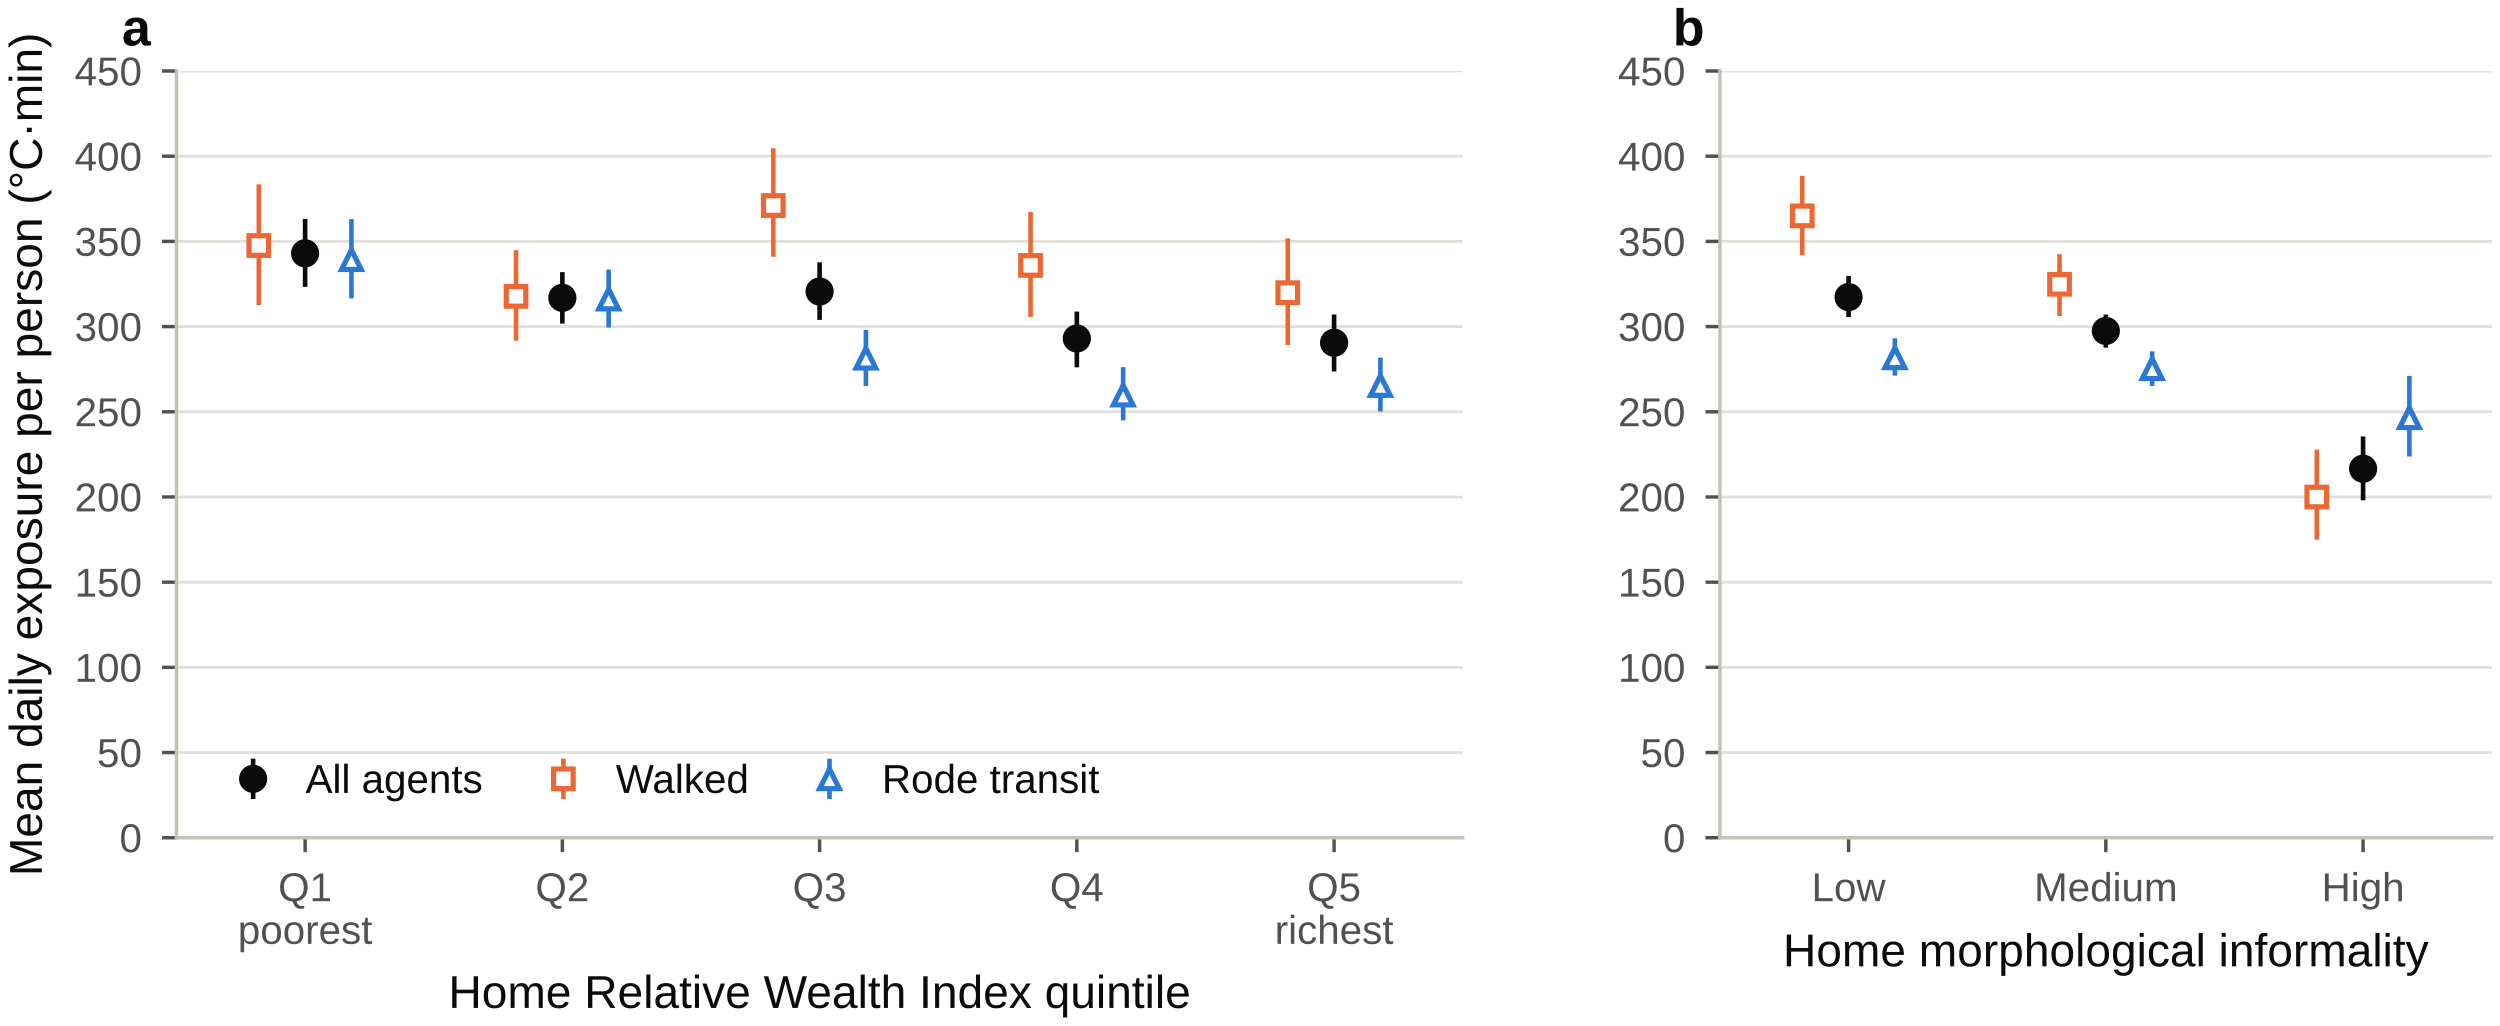
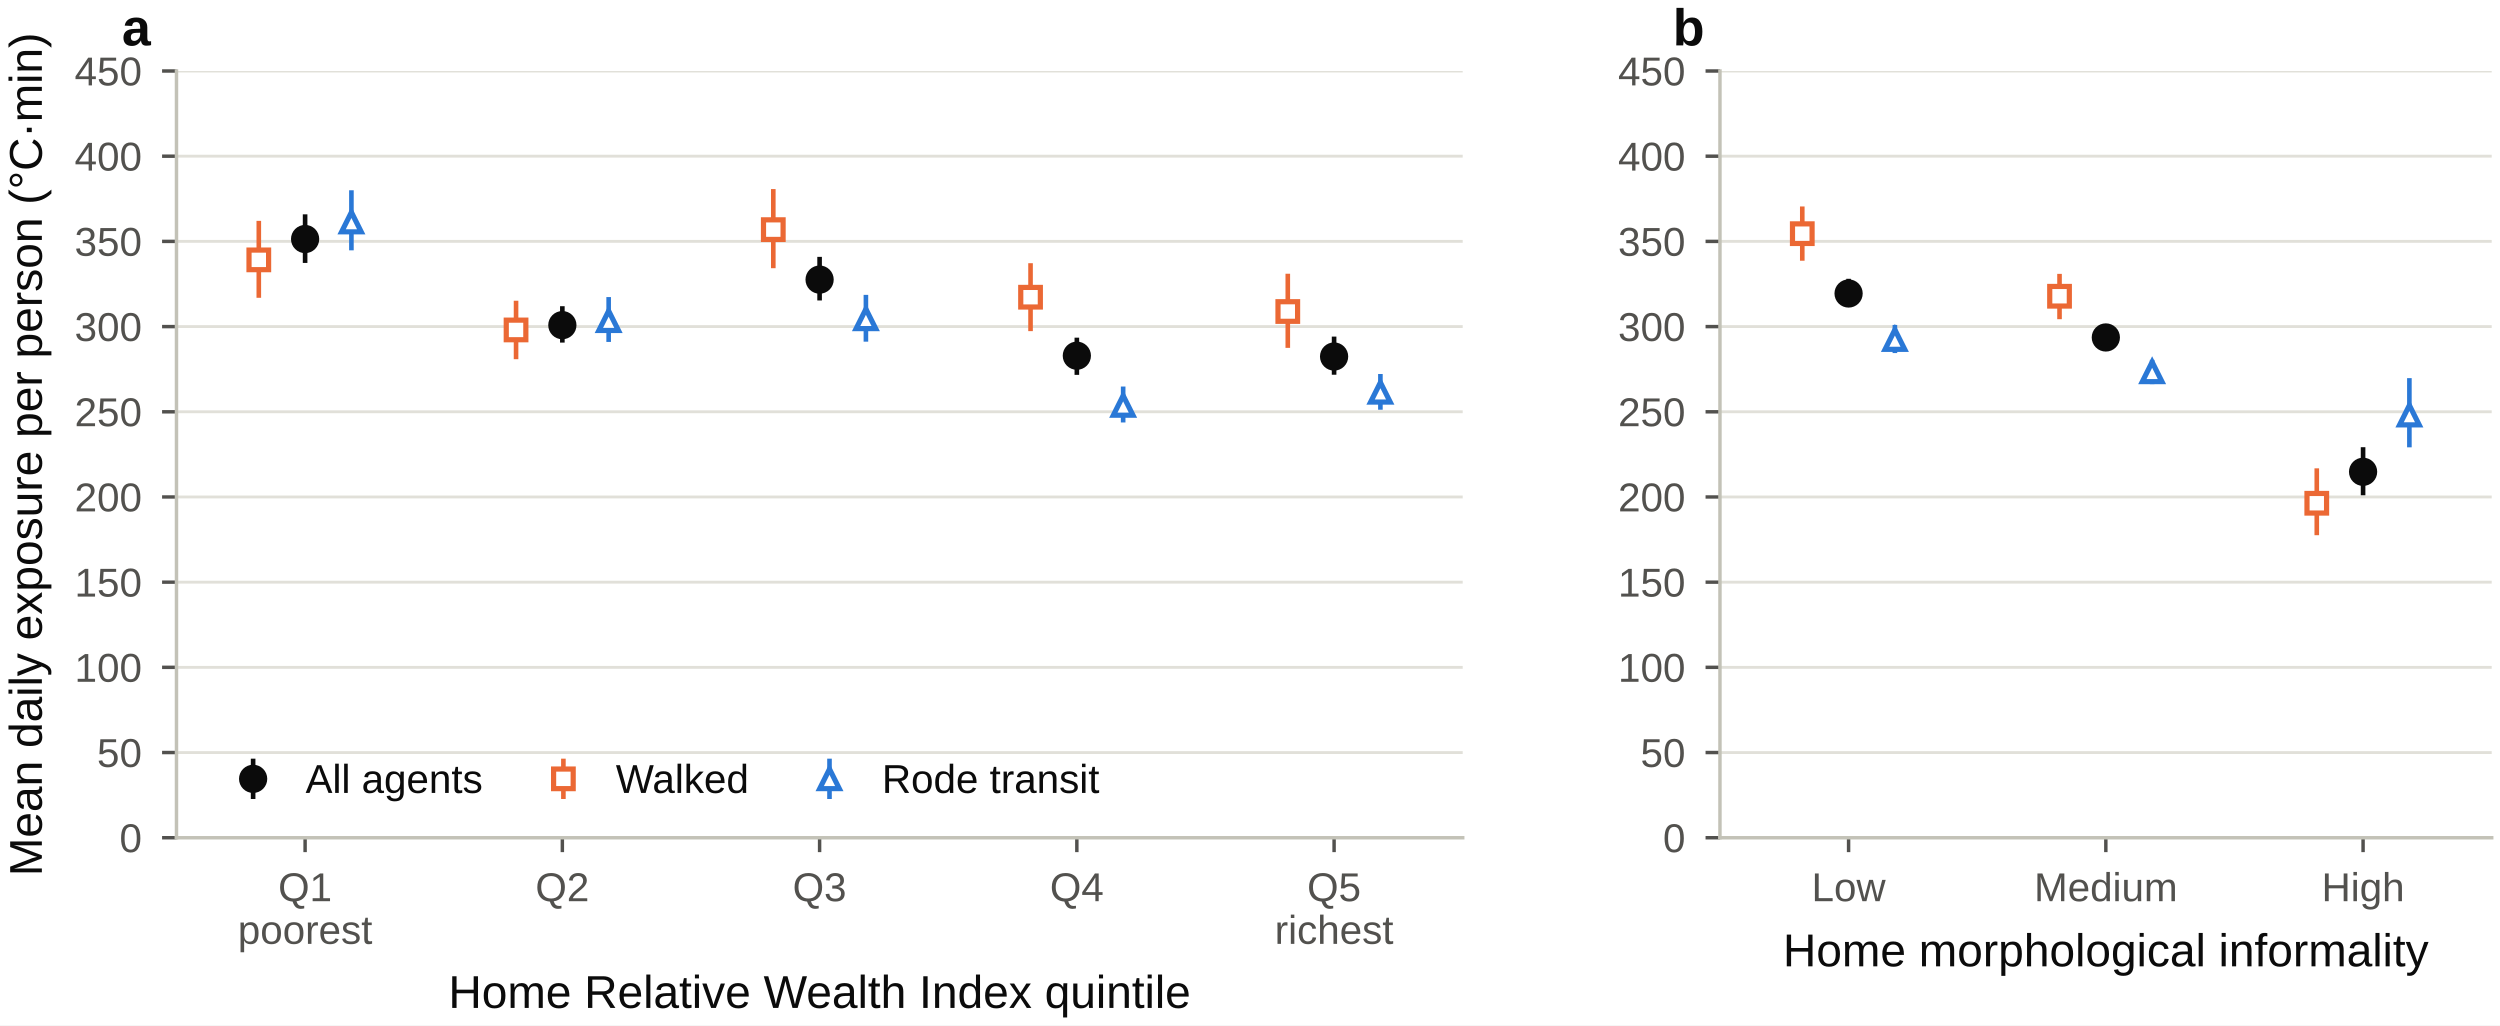
<svg xmlns="http://www.w3.org/2000/svg" xmlns:xlink="http://www.w3.org/1999/xlink" width="433.825pt" height="177.937pt" viewBox="0 0 433.825 177.937" version="1.1">
  <defs>
    <style type="text/css">*{stroke-linejoin: round; stroke-linecap: butt}</style>
  </defs>
  <g id="figure_1">
    <g id="patch_1">
      <path d="M 0 177.937  L 433.825 177.937  L 433.825 -0  L 0 -0  z " style="fill: #ffffff" />
    </g>
    <g id="axes_1">
      <g id="patch_2">
        <path d="M 30.625 145.375  L 253.825 145.375  L 253.825 12.319  L 30.625 12.319  z " style="fill: #ffffff" />
      </g>
      <g id="matplotlib.axis_1">
        <g id="xtick_1">
          <g id="line2d_1">
            <defs>
-               <path id="m4cf601d9af" d="M 0 0  L 0 2.5  " style="stroke: #52514e; stroke-width: 0.6" />
+               <path id="mcb47ee07dd" d="M 0 0  L 0 2.5  " style="stroke: #52514e; stroke-width: 0.6" />
            </defs>
            <g>
-               <use xlink:href="#m4cf601d9af" x="52.945" y="145.375" style="fill: #52514e; stroke: #52514e; stroke-width: 0.6" />
+               <use xlink:href="#mcb47ee07dd" x="52.945" y="145.375" style="fill: #52514e; stroke: #52514e; stroke-width: 0.6" />
            </g>
          </g>
          <g id="text_1">
            <text style="font-size: 7px; font-family: 'Arial'; fill: #52514e" transform="translate(48.2768 156.3857)">Q1</text>
            <text style="font-size: 7px; font-family: 'Arial'; fill: #52514e" transform="translate(41.27242 163.7895)">poorest</text>
          </g>
        </g>
        <g id="xtick_2">
          <g id="line2d_2">
            <g>
-               <use xlink:href="#m4cf601d9af" x="97.585" y="145.375" style="fill: #52514e; stroke: #52514e; stroke-width: 0.6" />
+               <use xlink:href="#mcb47ee07dd" x="97.585" y="145.375" style="fill: #52514e; stroke: #52514e; stroke-width: 0.6" />
            </g>
          </g>
          <g id="text_2">
            <text style="font-size: 7px; font-family: 'Arial'; text-anchor: middle; fill: #52514e" x="97.585" y="156.386" transform="rotate(-0 97.58547 156.3857)">Q2</text>
          </g>
        </g>
        <g id="xtick_3">
          <g id="line2d_3">
            <g>
-               <use xlink:href="#m4cf601d9af" x="142.225" y="145.375" style="fill: #52514e; stroke: #52514e; stroke-width: 0.6" />
+               <use xlink:href="#mcb47ee07dd" x="142.225" y="145.375" style="fill: #52514e; stroke: #52514e; stroke-width: 0.6" />
            </g>
          </g>
          <g id="text_3">
            <text style="font-size: 7px; font-family: 'Arial'; text-anchor: middle; fill: #52514e" x="142.225" y="156.386" transform="rotate(-0 142.2255 156.3857)">Q3</text>
          </g>
        </g>
        <g id="xtick_4">
          <g id="line2d_4">
            <g>
-               <use xlink:href="#m4cf601d9af" x="186.865" y="145.375" style="fill: #52514e; stroke: #52514e; stroke-width: 0.6" />
+               <use xlink:href="#mcb47ee07dd" x="186.865" y="145.375" style="fill: #52514e; stroke: #52514e; stroke-width: 0.6" />
            </g>
          </g>
          <g id="text_4">
            <text style="font-size: 7px; font-family: 'Arial'; text-anchor: middle; fill: #52514e" x="186.865" y="156.386" transform="rotate(-0 186.8655 156.3857)">Q4</text>
          </g>
        </g>
        <g id="xtick_5">
          <g id="line2d_5">
            <g>
-               <use xlink:href="#m4cf601d9af" x="231.505" y="145.375" style="fill: #52514e; stroke: #52514e; stroke-width: 0.6" />
+               <use xlink:href="#mcb47ee07dd" x="231.505" y="145.375" style="fill: #52514e; stroke: #52514e; stroke-width: 0.6" />
            </g>
          </g>
          <g id="text_5">
            <text style="font-size: 7px; font-family: 'Arial'; fill: #52514e" transform="translate(226.8368 156.3857)">Q5</text>
            <text style="font-size: 7px; font-family: 'Arial'; fill: #52514e" transform="translate(221.1974 163.7895)">richest</text>
          </g>
        </g>
        <g id="text_6">
          <text style="font-size: 8px; font-family: 'Arial'; text-anchor: middle; fill: #0b0b0b" x="142.225" y="174.907" transform="rotate(-0 142.2255 174.907)">Home Relative Wealth Index quintile</text>
        </g>
      </g>
      <g id="matplotlib.axis_2">
        <g id="ytick_1">
          <g id="line2d_6">
-             <path d="M 30.625 145.375  L 253.825 145.375  " clip-path="url(#p30d1363d6f)" style="fill: none; stroke: #e1e0d9; stroke-width: 0.5; stroke-linecap: square" />
+             <path d="M 30.625 145.375  L 253.825 145.375  " clip-path="url(#p8432a512cd)" style="fill: none; stroke: #e1e0d9; stroke-width: 0.5; stroke-linecap: square" />
          </g>
          <g id="line2d_7">
            <defs>
-               <path id="m203e5bed2e" d="M 0 0  L -2.5 0  " style="stroke: #52514e; stroke-width: 0.6" />
+               <path id="m8e9484d04b" d="M 0 0  L -2.5 0  " style="stroke: #52514e; stroke-width: 0.6" />
            </defs>
            <g>
-               <use xlink:href="#m203e5bed2e" x="30.625" y="145.375" style="fill: #52514e; stroke: #52514e; stroke-width: 0.6" />
+               <use xlink:href="#m8e9484d04b" x="30.625" y="145.375" style="fill: #52514e; stroke: #52514e; stroke-width: 0.6" />
            </g>
          </g>
          <g id="text_7">
            <text style="font-size: 7px; font-family: 'Arial'; text-anchor: end; fill: #52514e" x="24.625" y="147.88" transform="rotate(-0 24.62547 147.8805)">0</text>
          </g>
        </g>
        <g id="ytick_2">
          <g id="line2d_8">
-             <path d="M 30.625 130.591  L 253.825 130.591  " clip-path="url(#p30d1363d6f)" style="fill: none; stroke: #e1e0d9; stroke-width: 0.5; stroke-linecap: square" />
+             <path d="M 30.625 130.591  L 253.825 130.591  " clip-path="url(#p8432a512cd)" style="fill: none; stroke: #e1e0d9; stroke-width: 0.5; stroke-linecap: square" />
          </g>
          <g id="line2d_9">
            <g>
-               <use xlink:href="#m203e5bed2e" x="30.625" y="130.591" style="fill: #52514e; stroke: #52514e; stroke-width: 0.6" />
+               <use xlink:href="#m8e9484d04b" x="30.625" y="130.591" style="fill: #52514e; stroke: #52514e; stroke-width: 0.6" />
            </g>
          </g>
          <g id="text_8">
            <text style="font-size: 7px; font-family: 'Arial'; text-anchor: end; fill: #52514e" x="24.625" y="133.096" transform="rotate(-0 24.62547 133.0965)">50</text>
          </g>
        </g>
        <g id="ytick_3">
          <g id="line2d_10">
-             <path d="M 30.625 115.807  L 253.825 115.807  " clip-path="url(#p30d1363d6f)" style="fill: none; stroke: #e1e0d9; stroke-width: 0.5; stroke-linecap: square" />
+             <path d="M 30.625 115.807  L 253.825 115.807  " clip-path="url(#p8432a512cd)" style="fill: none; stroke: #e1e0d9; stroke-width: 0.5; stroke-linecap: square" />
          </g>
          <g id="line2d_11">
            <g>
-               <use xlink:href="#m203e5bed2e" x="30.625" y="115.807" style="fill: #52514e; stroke: #52514e; stroke-width: 0.6" />
+               <use xlink:href="#m8e9484d04b" x="30.625" y="115.807" style="fill: #52514e; stroke: #52514e; stroke-width: 0.6" />
            </g>
          </g>
          <g id="text_9">
            <text style="font-size: 7px; font-family: 'Arial'; text-anchor: end; fill: #52514e" x="24.625" y="118.312" transform="rotate(-0 24.62547 118.3125)">100</text>
          </g>
        </g>
        <g id="ytick_4">
          <g id="line2d_12">
-             <path d="M 30.625 101.023  L 253.825 101.023  " clip-path="url(#p30d1363d6f)" style="fill: none; stroke: #e1e0d9; stroke-width: 0.5; stroke-linecap: square" />
+             <path d="M 30.625 101.023  L 253.825 101.023  " clip-path="url(#p8432a512cd)" style="fill: none; stroke: #e1e0d9; stroke-width: 0.5; stroke-linecap: square" />
          </g>
          <g id="line2d_13">
            <g>
-               <use xlink:href="#m203e5bed2e" x="30.625" y="101.023" style="fill: #52514e; stroke: #52514e; stroke-width: 0.6" />
+               <use xlink:href="#m8e9484d04b" x="30.625" y="101.023" style="fill: #52514e; stroke: #52514e; stroke-width: 0.6" />
            </g>
          </g>
          <g id="text_10">
            <text style="font-size: 7px; font-family: 'Arial'; text-anchor: end; fill: #52514e" x="24.625" y="103.528" transform="rotate(-0 24.62547 103.5285)">150</text>
          </g>
        </g>
        <g id="ytick_5">
          <g id="line2d_14">
-             <path d="M 30.625 86.239  L 253.825 86.239  " clip-path="url(#p30d1363d6f)" style="fill: none; stroke: #e1e0d9; stroke-width: 0.5; stroke-linecap: square" />
+             <path d="M 30.625 86.239  L 253.825 86.239  " clip-path="url(#p8432a512cd)" style="fill: none; stroke: #e1e0d9; stroke-width: 0.5; stroke-linecap: square" />
          </g>
          <g id="line2d_15">
            <g>
-               <use xlink:href="#m203e5bed2e" x="30.625" y="86.239" style="fill: #52514e; stroke: #52514e; stroke-width: 0.6" />
+               <use xlink:href="#m8e9484d04b" x="30.625" y="86.239" style="fill: #52514e; stroke: #52514e; stroke-width: 0.6" />
            </g>
          </g>
          <g id="text_11">
            <text style="font-size: 7px; font-family: 'Arial'; text-anchor: end; fill: #52514e" x="24.625" y="88.744" transform="rotate(-0 24.62547 88.74448)">200</text>
          </g>
        </g>
        <g id="ytick_6">
          <g id="line2d_16">
-             <path d="M 30.625 71.455  L 253.825 71.455  " clip-path="url(#p30d1363d6f)" style="fill: none; stroke: #e1e0d9; stroke-width: 0.5; stroke-linecap: square" />
+             <path d="M 30.625 71.455  L 253.825 71.455  " clip-path="url(#p8432a512cd)" style="fill: none; stroke: #e1e0d9; stroke-width: 0.5; stroke-linecap: square" />
          </g>
          <g id="line2d_17">
            <g>
-               <use xlink:href="#m203e5bed2e" x="30.625" y="71.455" style="fill: #52514e; stroke: #52514e; stroke-width: 0.6" />
+               <use xlink:href="#m8e9484d04b" x="30.625" y="71.455" style="fill: #52514e; stroke: #52514e; stroke-width: 0.6" />
            </g>
          </g>
          <g id="text_12">
            <text style="font-size: 7px; font-family: 'Arial'; text-anchor: end; fill: #52514e" x="24.625" y="73.96" transform="rotate(-0 24.62547 73.96048)">250</text>
          </g>
        </g>
        <g id="ytick_7">
          <g id="line2d_18">
-             <path d="M 30.625 56.671  L 253.825 56.671  " clip-path="url(#p30d1363d6f)" style="fill: none; stroke: #e1e0d9; stroke-width: 0.5; stroke-linecap: square" />
+             <path d="M 30.625 56.671  L 253.825 56.671  " clip-path="url(#p8432a512cd)" style="fill: none; stroke: #e1e0d9; stroke-width: 0.5; stroke-linecap: square" />
          </g>
          <g id="line2d_19">
            <g>
-               <use xlink:href="#m203e5bed2e" x="30.625" y="56.671" style="fill: #52514e; stroke: #52514e; stroke-width: 0.6" />
+               <use xlink:href="#m8e9484d04b" x="30.625" y="56.671" style="fill: #52514e; stroke: #52514e; stroke-width: 0.6" />
            </g>
          </g>
          <g id="text_13">
            <text style="font-size: 7px; font-family: 'Arial'; text-anchor: end; fill: #52514e" x="24.625" y="59.176" transform="rotate(-0 24.62547 59.17648)">300</text>
          </g>
        </g>
        <g id="ytick_8">
          <g id="line2d_20">
-             <path d="M 30.625 41.887  L 253.825 41.887  " clip-path="url(#p30d1363d6f)" style="fill: none; stroke: #e1e0d9; stroke-width: 0.5; stroke-linecap: square" />
+             <path d="M 30.625 41.887  L 253.825 41.887  " clip-path="url(#p8432a512cd)" style="fill: none; stroke: #e1e0d9; stroke-width: 0.5; stroke-linecap: square" />
          </g>
          <g id="line2d_21">
            <g>
-               <use xlink:href="#m203e5bed2e" x="30.625" y="41.887" style="fill: #52514e; stroke: #52514e; stroke-width: 0.6" />
+               <use xlink:href="#m8e9484d04b" x="30.625" y="41.887" style="fill: #52514e; stroke: #52514e; stroke-width: 0.6" />
            </g>
          </g>
          <g id="text_14">
            <text style="font-size: 7px; font-family: 'Arial'; text-anchor: end; fill: #52514e" x="24.625" y="44.392" transform="rotate(-0 24.62547 44.39248)">350</text>
          </g>
        </g>
        <g id="ytick_9">
          <g id="line2d_22">
-             <path d="M 30.625 27.103  L 253.825 27.103  " clip-path="url(#p30d1363d6f)" style="fill: none; stroke: #e1e0d9; stroke-width: 0.5; stroke-linecap: square" />
+             <path d="M 30.625 27.103  L 253.825 27.103  " clip-path="url(#p8432a512cd)" style="fill: none; stroke: #e1e0d9; stroke-width: 0.5; stroke-linecap: square" />
          </g>
          <g id="line2d_23">
            <g>
-               <use xlink:href="#m203e5bed2e" x="30.625" y="27.103" style="fill: #52514e; stroke: #52514e; stroke-width: 0.6" />
+               <use xlink:href="#m8e9484d04b" x="30.625" y="27.103" style="fill: #52514e; stroke: #52514e; stroke-width: 0.6" />
            </g>
          </g>
          <g id="text_15">
            <text style="font-size: 7px; font-family: 'Arial'; text-anchor: end; fill: #52514e" x="24.625" y="29.608" transform="rotate(-0 24.62547 29.60848)">400</text>
          </g>
        </g>
        <g id="ytick_10">
          <g id="line2d_24">
-             <path d="M 30.625 12.319  L 253.825 12.319  " clip-path="url(#p30d1363d6f)" style="fill: none; stroke: #e1e0d9; stroke-width: 0.5; stroke-linecap: square" />
+             <path d="M 30.625 12.319  L 253.825 12.319  " clip-path="url(#p8432a512cd)" style="fill: none; stroke: #e1e0d9; stroke-width: 0.5; stroke-linecap: square" />
          </g>
          <g id="line2d_25">
            <g>
-               <use xlink:href="#m203e5bed2e" x="30.625" y="12.319" style="fill: #52514e; stroke: #52514e; stroke-width: 0.6" />
+               <use xlink:href="#m8e9484d04b" x="30.625" y="12.319" style="fill: #52514e; stroke: #52514e; stroke-width: 0.6" />
            </g>
          </g>
          <g id="text_16">
            <text style="font-size: 7px; font-family: 'Arial'; text-anchor: end; fill: #52514e" x="24.625" y="14.824" transform="rotate(-0 24.62547 14.82448)">450</text>
          </g>
        </g>
        <g id="text_17">
          <text style="font-size: 8px; font-family: 'Arial'; text-anchor: middle; fill: #0b0b0b" x="7.264" y="78.847" transform="rotate(-90 7.26375 78.84725)">Mean daily exposure per person (°C·min)</text>
        </g>
      </g>
      <g id="LineCollection_1">
-         <path d="M 52.945 49.785  L 52.945 37.983  " clip-path="url(#p30d1363d6f)" style="fill: none; stroke: #0b0b0b; stroke-width: 0.8" />
-         <path d="M 97.585 56.159  L 97.585 47.225  " clip-path="url(#p30d1363d6f)" style="fill: none; stroke: #0b0b0b; stroke-width: 0.8" />
-         <path d="M 142.225 55.509  L 142.225 45.521  " clip-path="url(#p30d1363d6f)" style="fill: none; stroke: #0b0b0b; stroke-width: 0.8" />
-         <path d="M 186.865 63.741  L 186.865 54.076  " clip-path="url(#p30d1363d6f)" style="fill: none; stroke: #0b0b0b; stroke-width: 0.8" />
-         <path d="M 231.505 64.462  L 231.505 54.569  " clip-path="url(#p30d1363d6f)" style="fill: none; stroke: #0b0b0b; stroke-width: 0.8" />
+         <path d="M 52.945 45.628  L 52.945 37.189  " clip-path="url(#p8432a512cd)" style="fill: none; stroke: #0b0b0b; stroke-width: 0.8" />
+         <path d="M 97.585 59.447  L 97.585 53.13  " clip-path="url(#p8432a512cd)" style="fill: none; stroke: #0b0b0b; stroke-width: 0.8" />
+         <path d="M 142.225 52.14  L 142.225 44.569  " clip-path="url(#p8432a512cd)" style="fill: none; stroke: #0b0b0b; stroke-width: 0.8" />
+         <path d="M 186.865 65.055  L 186.865 58.593  " clip-path="url(#p8432a512cd)" style="fill: none; stroke: #0b0b0b; stroke-width: 0.8" />
+         <path d="M 231.505 65.024  L 231.505 58.413  " clip-path="url(#p8432a512cd)" style="fill: none; stroke: #0b0b0b; stroke-width: 0.8" />
      </g>
      <g id="LineCollection_2">
-         <path d="M 44.91 52.935  L 44.91 31.992  " clip-path="url(#p30d1363d6f)" style="fill: none; stroke: #eb6834; stroke-width: 0.8" />
-         <path d="M 89.55 59.123  L 89.55 43.401  " clip-path="url(#p30d1363d6f)" style="fill: none; stroke: #eb6834; stroke-width: 0.8" />
-         <path d="M 134.19 44.565  L 134.19 25.729  " clip-path="url(#p30d1363d6f)" style="fill: none; stroke: #eb6834; stroke-width: 0.8" />
-         <path d="M 178.83 54.992  L 178.83 36.765  " clip-path="url(#p30d1363d6f)" style="fill: none; stroke: #eb6834; stroke-width: 0.8" />
-         <path d="M 223.47 59.865  L 223.47 41.353  " clip-path="url(#p30d1363d6f)" style="fill: none; stroke: #eb6834; stroke-width: 0.8" />
+         <path d="M 44.91 51.679  L 44.91 38.328  " clip-path="url(#p8432a512cd)" style="fill: none; stroke: #eb6834; stroke-width: 0.8" />
+         <path d="M 89.55 62.336  L 89.55 52.185  " clip-path="url(#p8432a512cd)" style="fill: none; stroke: #eb6834; stroke-width: 0.8" />
+         <path d="M 134.19 46.538  L 134.19 32.807  " clip-path="url(#p8432a512cd)" style="fill: none; stroke: #eb6834; stroke-width: 0.8" />
+         <path d="M 178.83 57.46  L 178.83 45.67  " clip-path="url(#p8432a512cd)" style="fill: none; stroke: #eb6834; stroke-width: 0.8" />
+         <path d="M 223.47 60.361  L 223.47 47.506  " clip-path="url(#p8432a512cd)" style="fill: none; stroke: #eb6834; stroke-width: 0.8" />
      </g>
      <g id="LineCollection_3">
-         <path d="M 60.981 51.78  L 60.981 38.029  " clip-path="url(#p30d1363d6f)" style="fill: none; stroke: #2a78d6; stroke-width: 0.8" />
-         <path d="M 105.621 56.834  L 105.621 46.776  " clip-path="url(#p30d1363d6f)" style="fill: none; stroke: #2a78d6; stroke-width: 0.8" />
-         <path d="M 150.261 66.966  L 150.261 57.257  " clip-path="url(#p30d1363d6f)" style="fill: none; stroke: #2a78d6; stroke-width: 0.8" />
-         <path d="M 194.901 72.943  L 194.901 63.703  " clip-path="url(#p30d1363d6f)" style="fill: none; stroke: #2a78d6; stroke-width: 0.8" />
-         <path d="M 239.541 71.4  L 239.541 62.064  " clip-path="url(#p30d1363d6f)" style="fill: none; stroke: #2a78d6; stroke-width: 0.8" />
+         <path d="M 60.981 43.44  L 60.981 33.013  " clip-path="url(#p8432a512cd)" style="fill: none; stroke: #2a78d6; stroke-width: 0.8" />
+         <path d="M 105.621 59.334  L 105.621 51.553  " clip-path="url(#p8432a512cd)" style="fill: none; stroke: #2a78d6; stroke-width: 0.8" />
+         <path d="M 150.261 59.288  L 150.261 51.163  " clip-path="url(#p8432a512cd)" style="fill: none; stroke: #2a78d6; stroke-width: 0.8" />
+         <path d="M 194.901 73.316  L 194.901 67.077  " clip-path="url(#p8432a512cd)" style="fill: none; stroke: #2a78d6; stroke-width: 0.8" />
+         <path d="M 239.541 71.096  L 239.541 64.898  " clip-path="url(#p8432a512cd)" style="fill: none; stroke: #2a78d6; stroke-width: 0.8" />
      </g>
      <g id="line2d_26">
        <defs>
-           <path id="m5c4e069024" d="M 0 2  C 0.53 2 1.039 1.789 1.414 1.414  C 1.789 1.039 2 0.53 2 0  C 2 -0.53 1.789 -1.039 1.414 -1.414  C 1.039 -1.789 0.53 -2 0 -2  C -0.53 -2 -1.039 -1.789 -1.414 -1.414  C -1.789 -1.039 -2 -0.53 -2 0  C -2 0.53 -1.789 1.039 -1.414 1.414  C -1.039 1.789 -0.53 2 0 2  z " style="stroke: #0b0b0b; stroke-width: 0.9" />
+           <path id="m02c1b3b23f" d="M 0 2  C 0.53 2 1.039 1.789 1.414 1.414  C 1.789 1.039 2 0.53 2 0  C 2 -0.53 1.789 -1.039 1.414 -1.414  C 1.039 -1.789 0.53 -2 0 -2  C -0.53 -2 -1.039 -1.789 -1.414 -1.414  C -1.789 -1.039 -2 -0.53 -2 0  C -2 0.53 -1.789 1.039 -1.414 1.414  C -1.039 1.789 -0.53 2 0 2  z " style="stroke: #0b0b0b; stroke-width: 0.9" />
        </defs>
-         <g clip-path="url(#p30d1363d6f)">
-           <use xlink:href="#m5c4e069024" x="52.945" y="43.959" style="fill: #0b0b0b; stroke: #0b0b0b; stroke-width: 0.9" />
-           <use xlink:href="#m5c4e069024" x="97.585" y="51.681" style="fill: #0b0b0b; stroke: #0b0b0b; stroke-width: 0.9" />
-           <use xlink:href="#m5c4e069024" x="142.225" y="50.587" style="fill: #0b0b0b; stroke: #0b0b0b; stroke-width: 0.9" />
-           <use xlink:href="#m5c4e069024" x="186.865" y="58.739" style="fill: #0b0b0b; stroke: #0b0b0b; stroke-width: 0.9" />
-           <use xlink:href="#m5c4e069024" x="231.505" y="59.478" style="fill: #0b0b0b; stroke: #0b0b0b; stroke-width: 0.9" />
+         <g clip-path="url(#p8432a512cd)">
+           <use xlink:href="#m02c1b3b23f" x="52.945" y="41.479" style="fill: #0b0b0b; stroke: #0b0b0b; stroke-width: 0.9" />
+           <use xlink:href="#m02c1b3b23f" x="97.585" y="56.423" style="fill: #0b0b0b; stroke: #0b0b0b; stroke-width: 0.9" />
+           <use xlink:href="#m02c1b3b23f" x="142.225" y="48.521" style="fill: #0b0b0b; stroke: #0b0b0b; stroke-width: 0.9" />
+           <use xlink:href="#m02c1b3b23f" x="186.865" y="61.726" style="fill: #0b0b0b; stroke: #0b0b0b; stroke-width: 0.9" />
+           <use xlink:href="#m02c1b3b23f" x="231.505" y="61.865" style="fill: #0b0b0b; stroke: #0b0b0b; stroke-width: 0.9" />
        </g>
      </g>
      <g id="line2d_27">
        <defs>
-           <path id="m4fd1c7d10f" d="M -1.7 1.7  L 1.7 1.7  L 1.7 -1.7  L -1.7 -1.7  z " style="stroke: #eb6834; stroke-width: 0.9; stroke-linejoin: miter" />
+           <path id="mee8a80bf73" d="M -1.7 1.7  L 1.7 1.7  L 1.7 -1.7  L -1.7 -1.7  z " style="stroke: #eb6834; stroke-width: 0.9; stroke-linejoin: miter" />
        </defs>
-         <g clip-path="url(#p30d1363d6f)">
-           <use xlink:href="#m4fd1c7d10f" x="44.91" y="42.608" style="fill: #ffffff; stroke: #eb6834; stroke-width: 0.9; stroke-linejoin: miter" />
-           <use xlink:href="#m4fd1c7d10f" x="89.55" y="51.433" style="fill: #ffffff; stroke: #eb6834; stroke-width: 0.9; stroke-linejoin: miter" />
-           <use xlink:href="#m4fd1c7d10f" x="134.19" y="35.666" style="fill: #ffffff; stroke: #eb6834; stroke-width: 0.9; stroke-linejoin: miter" />
-           <use xlink:href="#m4fd1c7d10f" x="178.83" y="46.06" style="fill: #ffffff; stroke: #eb6834; stroke-width: 0.9; stroke-linejoin: miter" />
-           <use xlink:href="#m4fd1c7d10f" x="223.47" y="50.788" style="fill: #ffffff; stroke: #eb6834; stroke-width: 0.9; stroke-linejoin: miter" />
+         <g clip-path="url(#p8432a512cd)">
+           <use xlink:href="#mee8a80bf73" x="44.91" y="45.096" style="fill: #ffffff; stroke: #eb6834; stroke-width: 0.9; stroke-linejoin: miter" />
+           <use xlink:href="#mee8a80bf73" x="89.55" y="57.255" style="fill: #ffffff; stroke: #eb6834; stroke-width: 0.9; stroke-linejoin: miter" />
+           <use xlink:href="#mee8a80bf73" x="134.19" y="39.848" style="fill: #ffffff; stroke: #eb6834; stroke-width: 0.9; stroke-linejoin: miter" />
+           <use xlink:href="#mee8a80bf73" x="178.83" y="51.575" style="fill: #ffffff; stroke: #eb6834; stroke-width: 0.9; stroke-linejoin: miter" />
+           <use xlink:href="#mee8a80bf73" x="223.47" y="54.058" style="fill: #ffffff; stroke: #eb6834; stroke-width: 0.9; stroke-linejoin: miter" />
        </g>
      </g>
      <g id="line2d_28">
        <defs>
-           <path id="mdbe4ffa549" d="M 0 -1.7  L -1.7 1.7  L 1.7 1.7  z " style="stroke: #2a78d6; stroke-width: 0.9; stroke-linejoin: miter" />
+           <path id="mce817e3c5d" d="M 0 -1.7  L -1.7 1.7  L 1.7 1.7  z " style="stroke: #2a78d6; stroke-width: 0.9; stroke-linejoin: miter" />
        </defs>
-         <g clip-path="url(#p30d1363d6f)">
-           <use xlink:href="#mdbe4ffa549" x="60.981" y="45.064" style="fill: #ffffff; stroke: #2a78d6; stroke-width: 0.9; stroke-linejoin: miter" />
-           <use xlink:href="#mdbe4ffa549" x="105.621" y="51.9" style="fill: #ffffff; stroke: #2a78d6; stroke-width: 0.9; stroke-linejoin: miter" />
-           <use xlink:href="#mdbe4ffa549" x="150.261" y="62.164" style="fill: #ffffff; stroke: #2a78d6; stroke-width: 0.9; stroke-linejoin: miter" />
-           <use xlink:href="#mdbe4ffa549" x="194.901" y="68.563" style="fill: #ffffff; stroke: #2a78d6; stroke-width: 0.9; stroke-linejoin: miter" />
-           <use xlink:href="#mdbe4ffa549" x="239.541" y="66.9" style="fill: #ffffff; stroke: #2a78d6; stroke-width: 0.9; stroke-linejoin: miter" />
+         <g clip-path="url(#p8432a512cd)">
+           <use xlink:href="#mce817e3c5d" x="60.981" y="38.529" style="fill: #ffffff; stroke: #2a78d6; stroke-width: 0.9; stroke-linejoin: miter" />
+           <use xlink:href="#mce817e3c5d" x="105.621" y="55.646" style="fill: #ffffff; stroke: #2a78d6; stroke-width: 0.9; stroke-linejoin: miter" />
+           <use xlink:href="#mce817e3c5d" x="150.261" y="55.326" style="fill: #ffffff; stroke: #2a78d6; stroke-width: 0.9; stroke-linejoin: miter" />
+           <use xlink:href="#mce817e3c5d" x="194.901" y="70.347" style="fill: #ffffff; stroke: #2a78d6; stroke-width: 0.9; stroke-linejoin: miter" />
+           <use xlink:href="#mce817e3c5d" x="239.541" y="68.067" style="fill: #ffffff; stroke: #2a78d6; stroke-width: 0.9; stroke-linejoin: miter" />
        </g>
      </g>
      <g id="patch_3">
        <path d="M 30.625 145.375  L 30.625 12.319  " style="fill: none; stroke: #c3c2b7; stroke-width: 0.6; stroke-linejoin: miter; stroke-linecap: square" />
      </g>
      <g id="patch_4">
        <path d="M 30.625 145.375  L 253.825 145.375  " style="fill: none; stroke: #c3c2b7; stroke-width: 0.6; stroke-linejoin: miter; stroke-linecap: square" />
      </g>
      <g id="text_18">
        <text style="font-weight: 700; font-size: 9px; font-family: 'Arial'; text-anchor: end; fill: #0b0b0b" x="26.161" y="7.882" transform="rotate(-0 26.16147 7.882031)">a</text>
      </g>
      <g id="legend_1">
        <g id="LineCollection_4">
          <path d="M 43.925 138.652  L 43.925 131.652  " style="fill: none; stroke: #0b0b0b; stroke-width: 0.8" />
        </g>
        <g id="line2d_29" />
        <g id="line2d_30">
          <g>
-             <use xlink:href="#m5c4e069024" x="43.925" y="135.152" style="fill: #0b0b0b; stroke: #0b0b0b; stroke-width: 0.9" />
+             <use xlink:href="#m02c1b3b23f" x="43.925" y="135.152" style="fill: #0b0b0b; stroke: #0b0b0b; stroke-width: 0.9" />
          </g>
        </g>
        <g id="text_19">
          <text style="font-size: 7px; font-family: 'Arial'; text-anchor: start; fill: #0b0b0b" x="53.025" y="137.602" transform="rotate(-0 53.02547 137.602)">All agents</text>
        </g>
        <g id="LineCollection_5">
          <path d="M 97.765 138.652  L 97.765 131.652  " style="fill: none; stroke: #eb6834; stroke-width: 0.8" />
        </g>
        <g id="line2d_31" />
        <g id="line2d_32">
          <g>
-             <use xlink:href="#m4fd1c7d10f" x="97.765" y="135.152" style="fill: #ffffff; stroke: #eb6834; stroke-width: 0.9; stroke-linejoin: miter" />
+             <use xlink:href="#mee8a80bf73" x="97.765" y="135.152" style="fill: #ffffff; stroke: #eb6834; stroke-width: 0.9; stroke-linejoin: miter" />
          </g>
        </g>
        <g id="text_20">
          <text style="font-size: 7px; font-family: 'Arial'; text-anchor: start; fill: #0b0b0b" x="106.865" y="137.602" transform="rotate(-0 106.8653 137.602)">Walked</text>
        </g>
        <g id="LineCollection_6">
          <path d="M 143.943 138.652  L 143.943 131.652  " style="fill: none; stroke: #2a78d6; stroke-width: 0.8" />
        </g>
        <g id="line2d_33" />
        <g id="line2d_34">
          <g>
-             <use xlink:href="#mdbe4ffa549" x="143.943" y="135.152" style="fill: #ffffff; stroke: #2a78d6; stroke-width: 0.9; stroke-linejoin: miter" />
+             <use xlink:href="#mce817e3c5d" x="143.943" y="135.152" style="fill: #ffffff; stroke: #2a78d6; stroke-width: 0.9; stroke-linejoin: miter" />
          </g>
        </g>
        <g id="text_21">
          <text style="font-size: 7px; font-family: 'Arial'; text-anchor: start; fill: #0b0b0b" x="153.043" y="137.602" transform="rotate(-0 153.0434 137.602)">Rode transit</text>
        </g>
      </g>
    </g>
    <g id="axes_2">
      <g id="patch_5">
        <path d="M 298.465 145.375  L 432.385 145.375  L 432.385 12.319  L 298.465 12.319  z " style="fill: #ffffff" />
      </g>
      <g id="matplotlib.axis_3">
        <g id="xtick_6">
          <g id="line2d_35">
            <g>
-               <use xlink:href="#m4cf601d9af" x="320.785" y="145.375" style="fill: #52514e; stroke: #52514e; stroke-width: 0.6" />
+               <use xlink:href="#mcb47ee07dd" x="320.785" y="145.375" style="fill: #52514e; stroke: #52514e; stroke-width: 0.6" />
            </g>
          </g>
          <g id="text_22">
            <text style="font-size: 7px; font-family: 'Arial'; text-anchor: middle; fill: #52514e" x="320.785" y="156.386" transform="rotate(-0 320.7855 156.3857)">Low</text>
          </g>
        </g>
        <g id="xtick_7">
          <g id="line2d_36">
            <g>
-               <use xlink:href="#m4cf601d9af" x="365.425" y="145.375" style="fill: #52514e; stroke: #52514e; stroke-width: 0.6" />
+               <use xlink:href="#mcb47ee07dd" x="365.425" y="145.375" style="fill: #52514e; stroke: #52514e; stroke-width: 0.6" />
            </g>
          </g>
          <g id="text_23">
            <text style="font-size: 7px; font-family: 'Arial'; text-anchor: middle; fill: #52514e" x="365.425" y="156.386" transform="rotate(-0 365.4255 156.3857)">Medium</text>
          </g>
        </g>
        <g id="xtick_8">
          <g id="line2d_37">
            <g>
-               <use xlink:href="#m4cf601d9af" x="410.065" y="145.375" style="fill: #52514e; stroke: #52514e; stroke-width: 0.6" />
+               <use xlink:href="#mcb47ee07dd" x="410.065" y="145.375" style="fill: #52514e; stroke: #52514e; stroke-width: 0.6" />
            </g>
          </g>
          <g id="text_24">
            <text style="font-size: 7px; font-family: 'Arial'; text-anchor: middle; fill: #52514e" x="410.065" y="156.386" transform="rotate(-0 410.0655 156.3857)">High</text>
          </g>
        </g>
        <g id="text_25">
          <text style="font-size: 8px; font-family: 'Arial'; text-anchor: middle; fill: #0b0b0b" x="365.425" y="167.683" transform="rotate(-0 365.4255 167.6827)">Home morphological informality</text>
        </g>
      </g>
      <g id="matplotlib.axis_4">
        <g id="ytick_11">
          <g id="line2d_38">
-             <path d="M 298.465 145.375  L 432.385 145.375  " clip-path="url(#pd53f0e08ea)" style="fill: none; stroke: #e1e0d9; stroke-width: 0.5; stroke-linecap: square" />
+             <path d="M 298.465 145.375  L 432.385 145.375  " clip-path="url(#pe82ee02139)" style="fill: none; stroke: #e1e0d9; stroke-width: 0.5; stroke-linecap: square" />
          </g>
          <g id="line2d_39">
            <g>
-               <use xlink:href="#m203e5bed2e" x="298.465" y="145.375" style="fill: #52514e; stroke: #52514e; stroke-width: 0.6" />
+               <use xlink:href="#m8e9484d04b" x="298.465" y="145.375" style="fill: #52514e; stroke: #52514e; stroke-width: 0.6" />
            </g>
          </g>
          <g id="text_26">
            <text style="font-size: 7px; font-family: 'Arial'; text-anchor: end; fill: #52514e" x="292.465" y="147.88" transform="rotate(-0 292.4655 147.8805)">0</text>
          </g>
        </g>
        <g id="ytick_12">
          <g id="line2d_40">
-             <path d="M 298.465 130.591  L 432.385 130.591  " clip-path="url(#pd53f0e08ea)" style="fill: none; stroke: #e1e0d9; stroke-width: 0.5; stroke-linecap: square" />
+             <path d="M 298.465 130.591  L 432.385 130.591  " clip-path="url(#pe82ee02139)" style="fill: none; stroke: #e1e0d9; stroke-width: 0.5; stroke-linecap: square" />
          </g>
          <g id="line2d_41">
            <g>
-               <use xlink:href="#m203e5bed2e" x="298.465" y="130.591" style="fill: #52514e; stroke: #52514e; stroke-width: 0.6" />
+               <use xlink:href="#m8e9484d04b" x="298.465" y="130.591" style="fill: #52514e; stroke: #52514e; stroke-width: 0.6" />
            </g>
          </g>
          <g id="text_27">
            <text style="font-size: 7px; font-family: 'Arial'; text-anchor: end; fill: #52514e" x="292.465" y="133.096" transform="rotate(-0 292.4655 133.0965)">50</text>
          </g>
        </g>
        <g id="ytick_13">
          <g id="line2d_42">
-             <path d="M 298.465 115.807  L 432.385 115.807  " clip-path="url(#pd53f0e08ea)" style="fill: none; stroke: #e1e0d9; stroke-width: 0.5; stroke-linecap: square" />
+             <path d="M 298.465 115.807  L 432.385 115.807  " clip-path="url(#pe82ee02139)" style="fill: none; stroke: #e1e0d9; stroke-width: 0.5; stroke-linecap: square" />
          </g>
          <g id="line2d_43">
            <g>
-               <use xlink:href="#m203e5bed2e" x="298.465" y="115.807" style="fill: #52514e; stroke: #52514e; stroke-width: 0.6" />
+               <use xlink:href="#m8e9484d04b" x="298.465" y="115.807" style="fill: #52514e; stroke: #52514e; stroke-width: 0.6" />
            </g>
          </g>
          <g id="text_28">
            <text style="font-size: 7px; font-family: 'Arial'; text-anchor: end; fill: #52514e" x="292.465" y="118.312" transform="rotate(-0 292.4655 118.3125)">100</text>
          </g>
        </g>
        <g id="ytick_14">
          <g id="line2d_44">
-             <path d="M 298.465 101.023  L 432.385 101.023  " clip-path="url(#pd53f0e08ea)" style="fill: none; stroke: #e1e0d9; stroke-width: 0.5; stroke-linecap: square" />
+             <path d="M 298.465 101.023  L 432.385 101.023  " clip-path="url(#pe82ee02139)" style="fill: none; stroke: #e1e0d9; stroke-width: 0.5; stroke-linecap: square" />
          </g>
          <g id="line2d_45">
            <g>
-               <use xlink:href="#m203e5bed2e" x="298.465" y="101.023" style="fill: #52514e; stroke: #52514e; stroke-width: 0.6" />
+               <use xlink:href="#m8e9484d04b" x="298.465" y="101.023" style="fill: #52514e; stroke: #52514e; stroke-width: 0.6" />
            </g>
          </g>
          <g id="text_29">
            <text style="font-size: 7px; font-family: 'Arial'; text-anchor: end; fill: #52514e" x="292.465" y="103.528" transform="rotate(-0 292.4655 103.5285)">150</text>
          </g>
        </g>
        <g id="ytick_15">
          <g id="line2d_46">
-             <path d="M 298.465 86.239  L 432.385 86.239  " clip-path="url(#pd53f0e08ea)" style="fill: none; stroke: #e1e0d9; stroke-width: 0.5; stroke-linecap: square" />
+             <path d="M 298.465 86.239  L 432.385 86.239  " clip-path="url(#pe82ee02139)" style="fill: none; stroke: #e1e0d9; stroke-width: 0.5; stroke-linecap: square" />
          </g>
          <g id="line2d_47">
            <g>
-               <use xlink:href="#m203e5bed2e" x="298.465" y="86.239" style="fill: #52514e; stroke: #52514e; stroke-width: 0.6" />
+               <use xlink:href="#m8e9484d04b" x="298.465" y="86.239" style="fill: #52514e; stroke: #52514e; stroke-width: 0.6" />
            </g>
          </g>
          <g id="text_30">
            <text style="font-size: 7px; font-family: 'Arial'; text-anchor: end; fill: #52514e" x="292.465" y="88.744" transform="rotate(-0 292.4655 88.74448)">200</text>
          </g>
        </g>
        <g id="ytick_16">
          <g id="line2d_48">
-             <path d="M 298.465 71.455  L 432.385 71.455  " clip-path="url(#pd53f0e08ea)" style="fill: none; stroke: #e1e0d9; stroke-width: 0.5; stroke-linecap: square" />
+             <path d="M 298.465 71.455  L 432.385 71.455  " clip-path="url(#pe82ee02139)" style="fill: none; stroke: #e1e0d9; stroke-width: 0.5; stroke-linecap: square" />
          </g>
          <g id="line2d_49">
            <g>
-               <use xlink:href="#m203e5bed2e" x="298.465" y="71.455" style="fill: #52514e; stroke: #52514e; stroke-width: 0.6" />
+               <use xlink:href="#m8e9484d04b" x="298.465" y="71.455" style="fill: #52514e; stroke: #52514e; stroke-width: 0.6" />
            </g>
          </g>
          <g id="text_31">
            <text style="font-size: 7px; font-family: 'Arial'; text-anchor: end; fill: #52514e" x="292.465" y="73.96" transform="rotate(-0 292.4655 73.96048)">250</text>
          </g>
        </g>
        <g id="ytick_17">
          <g id="line2d_50">
-             <path d="M 298.465 56.671  L 432.385 56.671  " clip-path="url(#pd53f0e08ea)" style="fill: none; stroke: #e1e0d9; stroke-width: 0.5; stroke-linecap: square" />
+             <path d="M 298.465 56.671  L 432.385 56.671  " clip-path="url(#pe82ee02139)" style="fill: none; stroke: #e1e0d9; stroke-width: 0.5; stroke-linecap: square" />
          </g>
          <g id="line2d_51">
            <g>
-               <use xlink:href="#m203e5bed2e" x="298.465" y="56.671" style="fill: #52514e; stroke: #52514e; stroke-width: 0.6" />
+               <use xlink:href="#m8e9484d04b" x="298.465" y="56.671" style="fill: #52514e; stroke: #52514e; stroke-width: 0.6" />
            </g>
          </g>
          <g id="text_32">
            <text style="font-size: 7px; font-family: 'Arial'; text-anchor: end; fill: #52514e" x="292.465" y="59.176" transform="rotate(-0 292.4655 59.17648)">300</text>
          </g>
        </g>
        <g id="ytick_18">
          <g id="line2d_52">
-             <path d="M 298.465 41.887  L 432.385 41.887  " clip-path="url(#pd53f0e08ea)" style="fill: none; stroke: #e1e0d9; stroke-width: 0.5; stroke-linecap: square" />
+             <path d="M 298.465 41.887  L 432.385 41.887  " clip-path="url(#pe82ee02139)" style="fill: none; stroke: #e1e0d9; stroke-width: 0.5; stroke-linecap: square" />
          </g>
          <g id="line2d_53">
            <g>
-               <use xlink:href="#m203e5bed2e" x="298.465" y="41.887" style="fill: #52514e; stroke: #52514e; stroke-width: 0.6" />
+               <use xlink:href="#m8e9484d04b" x="298.465" y="41.887" style="fill: #52514e; stroke: #52514e; stroke-width: 0.6" />
            </g>
          </g>
          <g id="text_33">
            <text style="font-size: 7px; font-family: 'Arial'; text-anchor: end; fill: #52514e" x="292.465" y="44.392" transform="rotate(-0 292.4655 44.39248)">350</text>
          </g>
        </g>
        <g id="ytick_19">
          <g id="line2d_54">
-             <path d="M 298.465 27.103  L 432.385 27.103  " clip-path="url(#pd53f0e08ea)" style="fill: none; stroke: #e1e0d9; stroke-width: 0.5; stroke-linecap: square" />
+             <path d="M 298.465 27.103  L 432.385 27.103  " clip-path="url(#pe82ee02139)" style="fill: none; stroke: #e1e0d9; stroke-width: 0.5; stroke-linecap: square" />
          </g>
          <g id="line2d_55">
            <g>
-               <use xlink:href="#m203e5bed2e" x="298.465" y="27.103" style="fill: #52514e; stroke: #52514e; stroke-width: 0.6" />
+               <use xlink:href="#m8e9484d04b" x="298.465" y="27.103" style="fill: #52514e; stroke: #52514e; stroke-width: 0.6" />
            </g>
          </g>
          <g id="text_34">
            <text style="font-size: 7px; font-family: 'Arial'; text-anchor: end; fill: #52514e" x="292.465" y="29.608" transform="rotate(-0 292.4655 29.60848)">400</text>
          </g>
        </g>
        <g id="ytick_20">
          <g id="line2d_56">
-             <path d="M 298.465 12.319  L 432.385 12.319  " clip-path="url(#pd53f0e08ea)" style="fill: none; stroke: #e1e0d9; stroke-width: 0.5; stroke-linecap: square" />
+             <path d="M 298.465 12.319  L 432.385 12.319  " clip-path="url(#pe82ee02139)" style="fill: none; stroke: #e1e0d9; stroke-width: 0.5; stroke-linecap: square" />
          </g>
          <g id="line2d_57">
            <g>
-               <use xlink:href="#m203e5bed2e" x="298.465" y="12.319" style="fill: #52514e; stroke: #52514e; stroke-width: 0.6" />
+               <use xlink:href="#m8e9484d04b" x="298.465" y="12.319" style="fill: #52514e; stroke: #52514e; stroke-width: 0.6" />
            </g>
          </g>
          <g id="text_35">
            <text style="font-size: 7px; font-family: 'Arial'; text-anchor: end; fill: #52514e" x="292.465" y="14.824" transform="rotate(-0 292.4655 14.82448)">450</text>
          </g>
        </g>
      </g>
      <g id="LineCollection_7">
-         <path d="M 320.785 55.015  L 320.785 47.87  " clip-path="url(#pd53f0e08ea)" style="fill: none; stroke: #0b0b0b; stroke-width: 0.8" />
-         <path d="M 365.425 60.333  L 365.425 54.591  " clip-path="url(#pd53f0e08ea)" style="fill: none; stroke: #0b0b0b; stroke-width: 0.8" />
-         <path d="M 410.065 86.814  L 410.065 75.741  " clip-path="url(#pd53f0e08ea)" style="fill: none; stroke: #0b0b0b; stroke-width: 0.8" />
+         <path d="M 320.785 53.25  L 320.785 48.379  " clip-path="url(#pe82ee02139)" style="fill: none; stroke: #0b0b0b; stroke-width: 0.8" />
+         <path d="M 365.425 60.624  L 365.425 56.338  " clip-path="url(#pe82ee02139)" style="fill: none; stroke: #0b0b0b; stroke-width: 0.8" />
+         <path d="M 410.065 85.949  L 410.065 77.602  " clip-path="url(#pe82ee02139)" style="fill: none; stroke: #0b0b0b; stroke-width: 0.8" />
      </g>
      <g id="LineCollection_8">
-         <path d="M 312.75 44.286  L 312.75 30.503  " clip-path="url(#pd53f0e08ea)" style="fill: none; stroke: #eb6834; stroke-width: 0.8" />
-         <path d="M 357.39 54.858  L 357.39 44.121  " clip-path="url(#pd53f0e08ea)" style="fill: none; stroke: #eb6834; stroke-width: 0.8" />
-         <path d="M 402.03 93.655  L 402.03 78.024  " clip-path="url(#pd53f0e08ea)" style="fill: none; stroke: #eb6834; stroke-width: 0.8" />
+         <path d="M 312.75 45.25  L 312.75 35.83  " clip-path="url(#pe82ee02139)" style="fill: none; stroke: #eb6834; stroke-width: 0.8" />
+         <path d="M 357.39 55.389  L 357.39 47.52  " clip-path="url(#pe82ee02139)" style="fill: none; stroke: #eb6834; stroke-width: 0.8" />
+         <path d="M 402.03 92.874  L 402.03 81.273  " clip-path="url(#pe82ee02139)" style="fill: none; stroke: #eb6834; stroke-width: 0.8" />
      </g>
      <g id="LineCollection_9">
-         <path d="M 328.821 65.183  L 328.821 58.702  " clip-path="url(#pd53f0e08ea)" style="fill: none; stroke: #2a78d6; stroke-width: 0.8" />
-         <path d="M 373.461 66.974  L 373.461 60.97  " clip-path="url(#pd53f0e08ea)" style="fill: none; stroke: #2a78d6; stroke-width: 0.8" />
-         <path d="M 418.101 79.219  L 418.101 65.237  " clip-path="url(#pd53f0e08ea)" style="fill: none; stroke: #2a78d6; stroke-width: 0.8" />
+         <path d="M 328.821 61.264  L 328.821 56.382  " clip-path="url(#pe82ee02139)" style="fill: none; stroke: #2a78d6; stroke-width: 0.8" />
+         <path d="M 373.461 66.653  L 373.461 62.444  " clip-path="url(#pe82ee02139)" style="fill: none; stroke: #2a78d6; stroke-width: 0.8" />
+         <path d="M 418.101 77.627  L 418.101 65.623  " clip-path="url(#pe82ee02139)" style="fill: none; stroke: #2a78d6; stroke-width: 0.8" />
      </g>
      <g id="line2d_58">
-         <g clip-path="url(#pd53f0e08ea)">
-           <use xlink:href="#m5c4e069024" x="320.785" y="51.548" style="fill: #0b0b0b; stroke: #0b0b0b; stroke-width: 0.9" />
-           <use xlink:href="#m5c4e069024" x="365.425" y="57.422" style="fill: #0b0b0b; stroke: #0b0b0b; stroke-width: 0.9" />
-           <use xlink:href="#m5c4e069024" x="410.065" y="81.338" style="fill: #0b0b0b; stroke: #0b0b0b; stroke-width: 0.9" />
+         <g clip-path="url(#pe82ee02139)">
+           <use xlink:href="#m02c1b3b23f" x="320.785" y="50.93" style="fill: #0b0b0b; stroke: #0b0b0b; stroke-width: 0.9" />
+           <use xlink:href="#m02c1b3b23f" x="365.425" y="58.56" style="fill: #0b0b0b; stroke: #0b0b0b; stroke-width: 0.9" />
+           <use xlink:href="#m02c1b3b23f" x="410.065" y="81.871" style="fill: #0b0b0b; stroke: #0b0b0b; stroke-width: 0.9" />
        </g>
      </g>
      <g id="line2d_59">
-         <g clip-path="url(#pd53f0e08ea)">
-           <use xlink:href="#m4fd1c7d10f" x="312.75" y="37.467" style="fill: #ffffff; stroke: #eb6834; stroke-width: 0.9; stroke-linejoin: miter" />
-           <use xlink:href="#m4fd1c7d10f" x="357.39" y="49.332" style="fill: #ffffff; stroke: #eb6834; stroke-width: 0.9; stroke-linejoin: miter" />
-           <use xlink:href="#m4fd1c7d10f" x="402.03" y="86.251" style="fill: #ffffff; stroke: #eb6834; stroke-width: 0.9; stroke-linejoin: miter" />
+         <g clip-path="url(#pe82ee02139)">
+           <use xlink:href="#mee8a80bf73" x="312.75" y="40.549" style="fill: #ffffff; stroke: #eb6834; stroke-width: 0.9; stroke-linejoin: miter" />
+           <use xlink:href="#mee8a80bf73" x="357.39" y="51.408" style="fill: #ffffff; stroke: #eb6834; stroke-width: 0.9; stroke-linejoin: miter" />
+           <use xlink:href="#mee8a80bf73" x="402.03" y="87.33" style="fill: #ffffff; stroke: #eb6834; stroke-width: 0.9; stroke-linejoin: miter" />
        </g>
      </g>
      <g id="line2d_60">
-         <g clip-path="url(#pd53f0e08ea)">
-           <use xlink:href="#mdbe4ffa549" x="328.821" y="62.087" style="fill: #ffffff; stroke: #2a78d6; stroke-width: 0.9; stroke-linejoin: miter" />
-           <use xlink:href="#mdbe4ffa549" x="373.461" y="63.987" style="fill: #ffffff; stroke: #2a78d6; stroke-width: 0.9; stroke-linejoin: miter" />
-           <use xlink:href="#mdbe4ffa549" x="418.101" y="72.494" style="fill: #ffffff; stroke: #2a78d6; stroke-width: 0.9; stroke-linejoin: miter" />
+         <g clip-path="url(#pe82ee02139)">
+           <use xlink:href="#mce817e3c5d" x="328.821" y="58.919" style="fill: #ffffff; stroke: #2a78d6; stroke-width: 0.9; stroke-linejoin: miter" />
+           <use xlink:href="#mce817e3c5d" x="373.461" y="64.525" style="fill: #ffffff; stroke: #2a78d6; stroke-width: 0.9; stroke-linejoin: miter" />
+           <use xlink:href="#mce817e3c5d" x="418.101" y="72.028" style="fill: #ffffff; stroke: #2a78d6; stroke-width: 0.9; stroke-linejoin: miter" />
        </g>
      </g>
      <g id="patch_6">
        <path d="M 298.465 145.375  L 298.465 12.319  " style="fill: none; stroke: #c3c2b7; stroke-width: 0.6; stroke-linejoin: miter; stroke-linecap: square" />
      </g>
      <g id="patch_7">
        <path d="M 298.465 145.375  L 432.385 145.375  " style="fill: none; stroke: #c3c2b7; stroke-width: 0.6; stroke-linejoin: miter; stroke-linecap: square" />
      </g>
      <g id="text_36">
        <text style="font-weight: 700; font-size: 9px; font-family: 'Arial'; text-anchor: end; fill: #0b0b0b" x="295.787" y="7.882" transform="rotate(-0 295.7871 7.882031)">b</text>
      </g>
    </g>
  </g>
  <defs>
-     <clipPath id="p30d1363d6f">
+     <clipPath id="p8432a512cd">
      <rect x="30.625" y="12.319" width="223.2" height="133.056" />
    </clipPath>
-     <clipPath id="pd53f0e08ea">
+     <clipPath id="pe82ee02139">
      <rect x="298.465" y="12.319" width="133.92" height="133.056" />
    </clipPath>
  </defs>
</svg>
